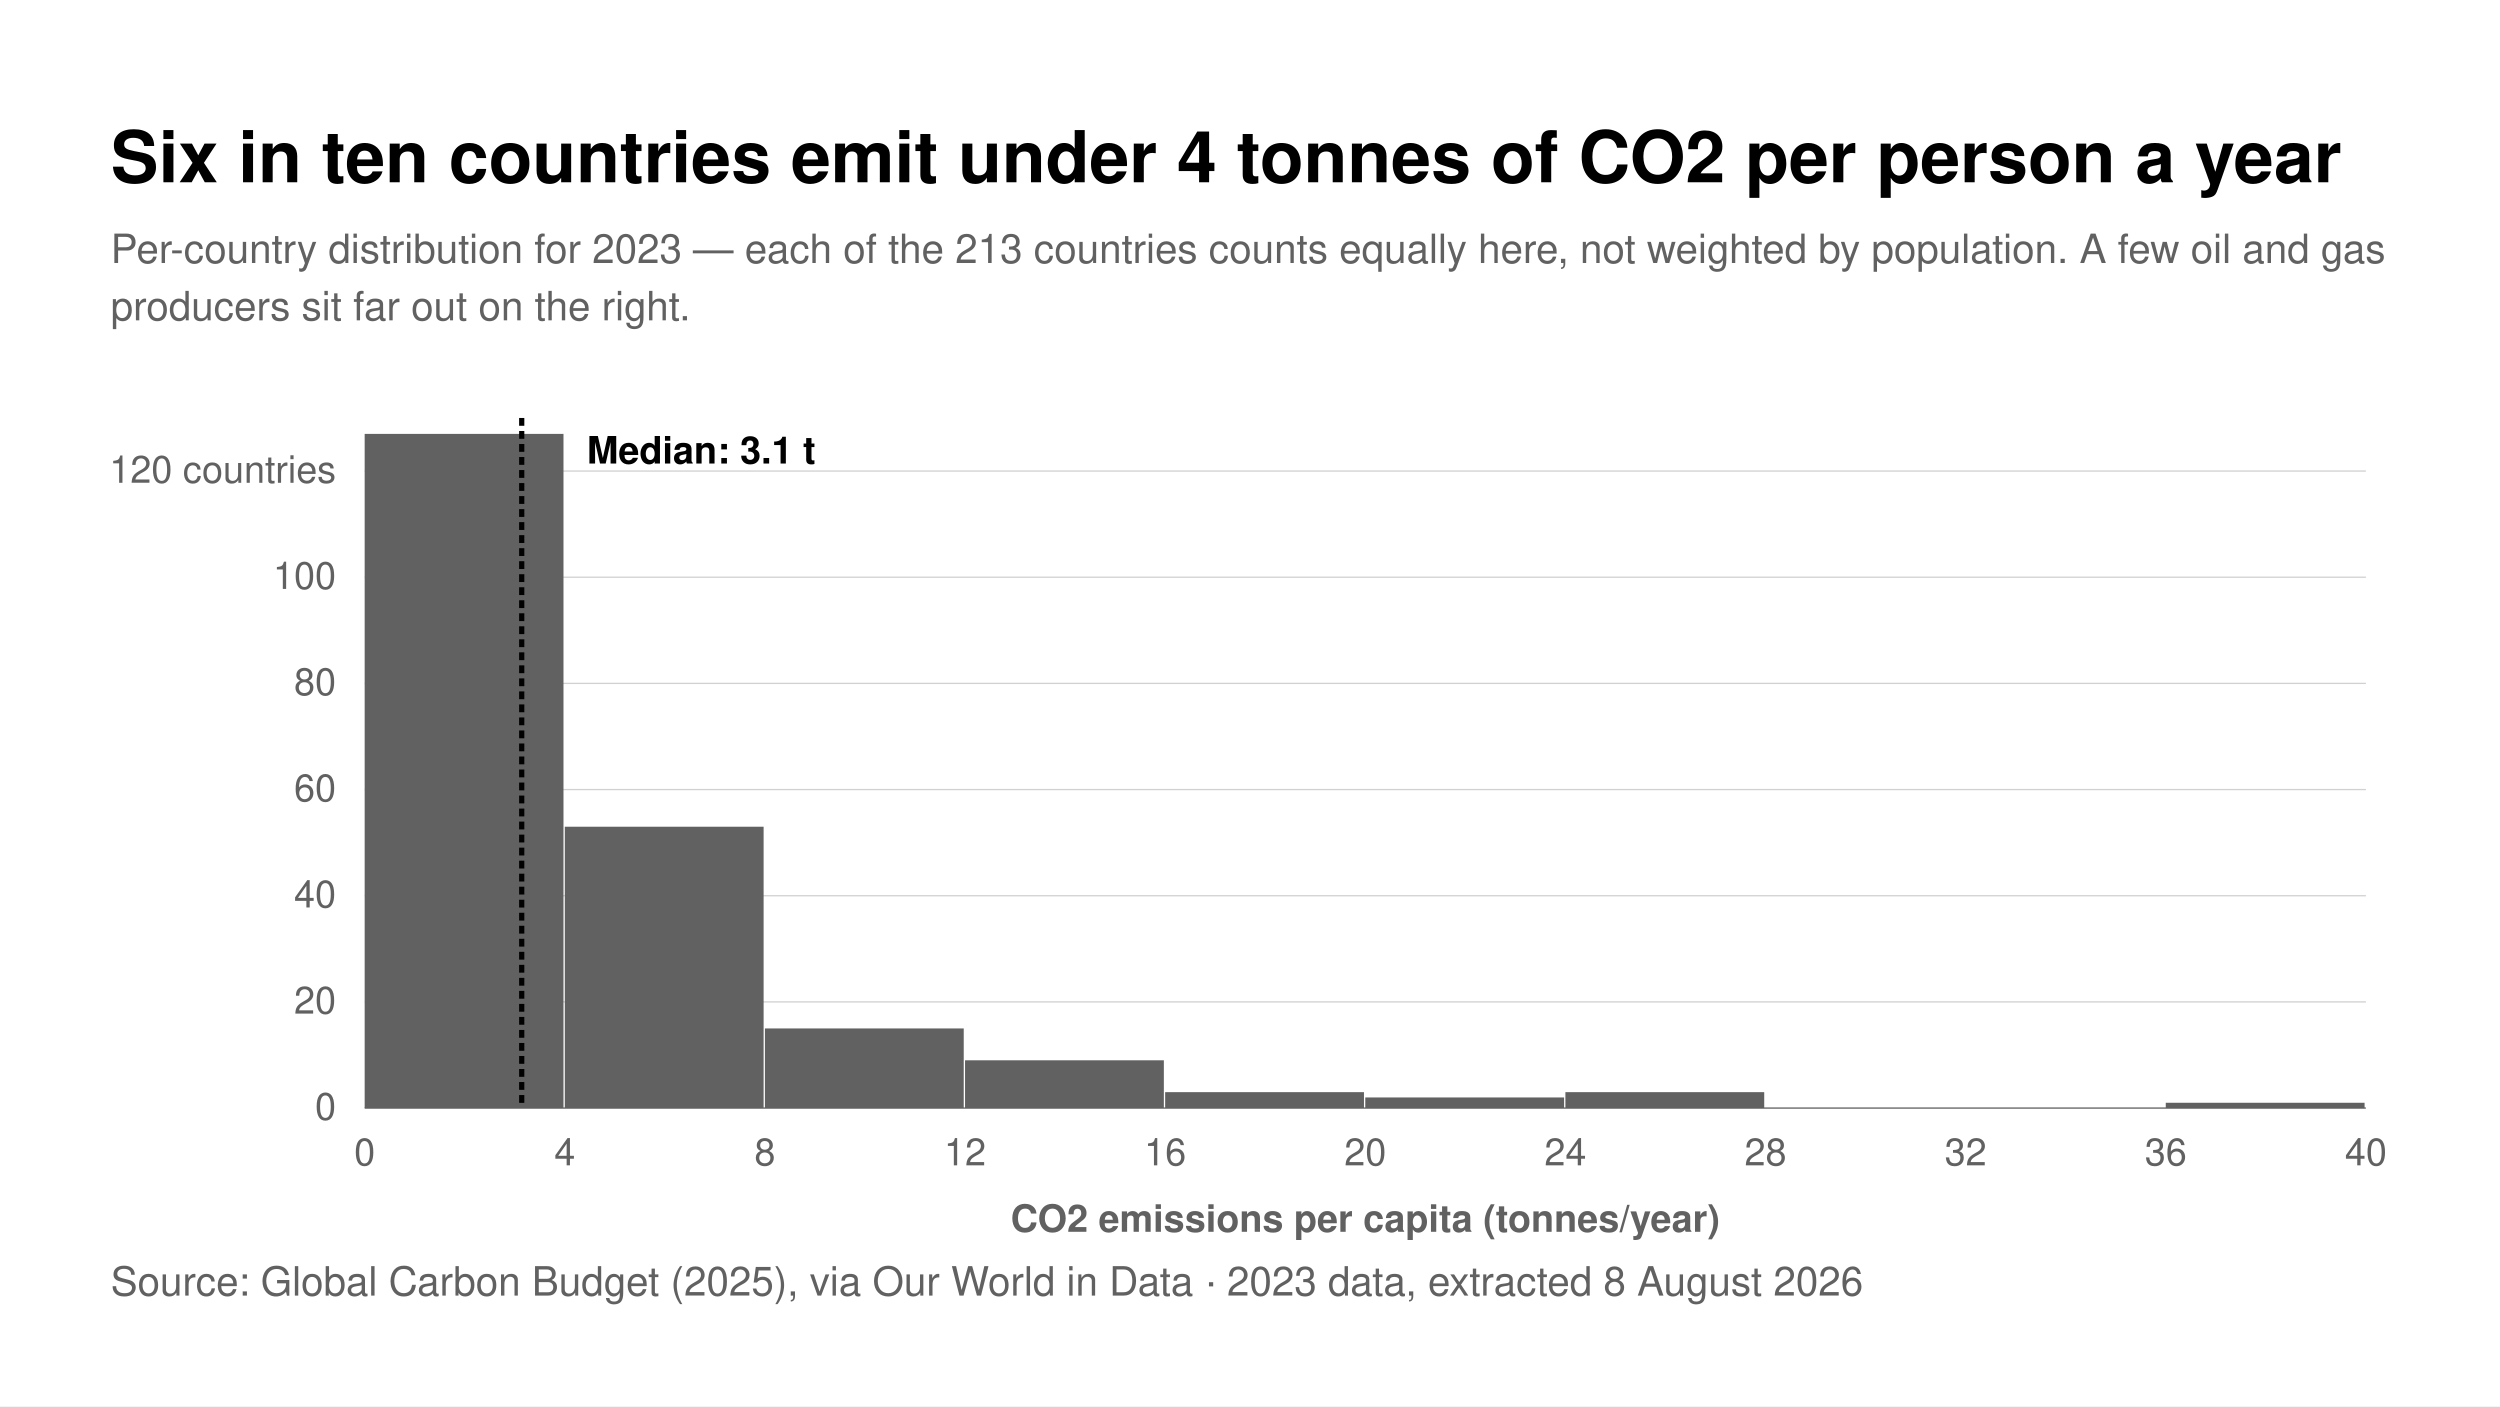
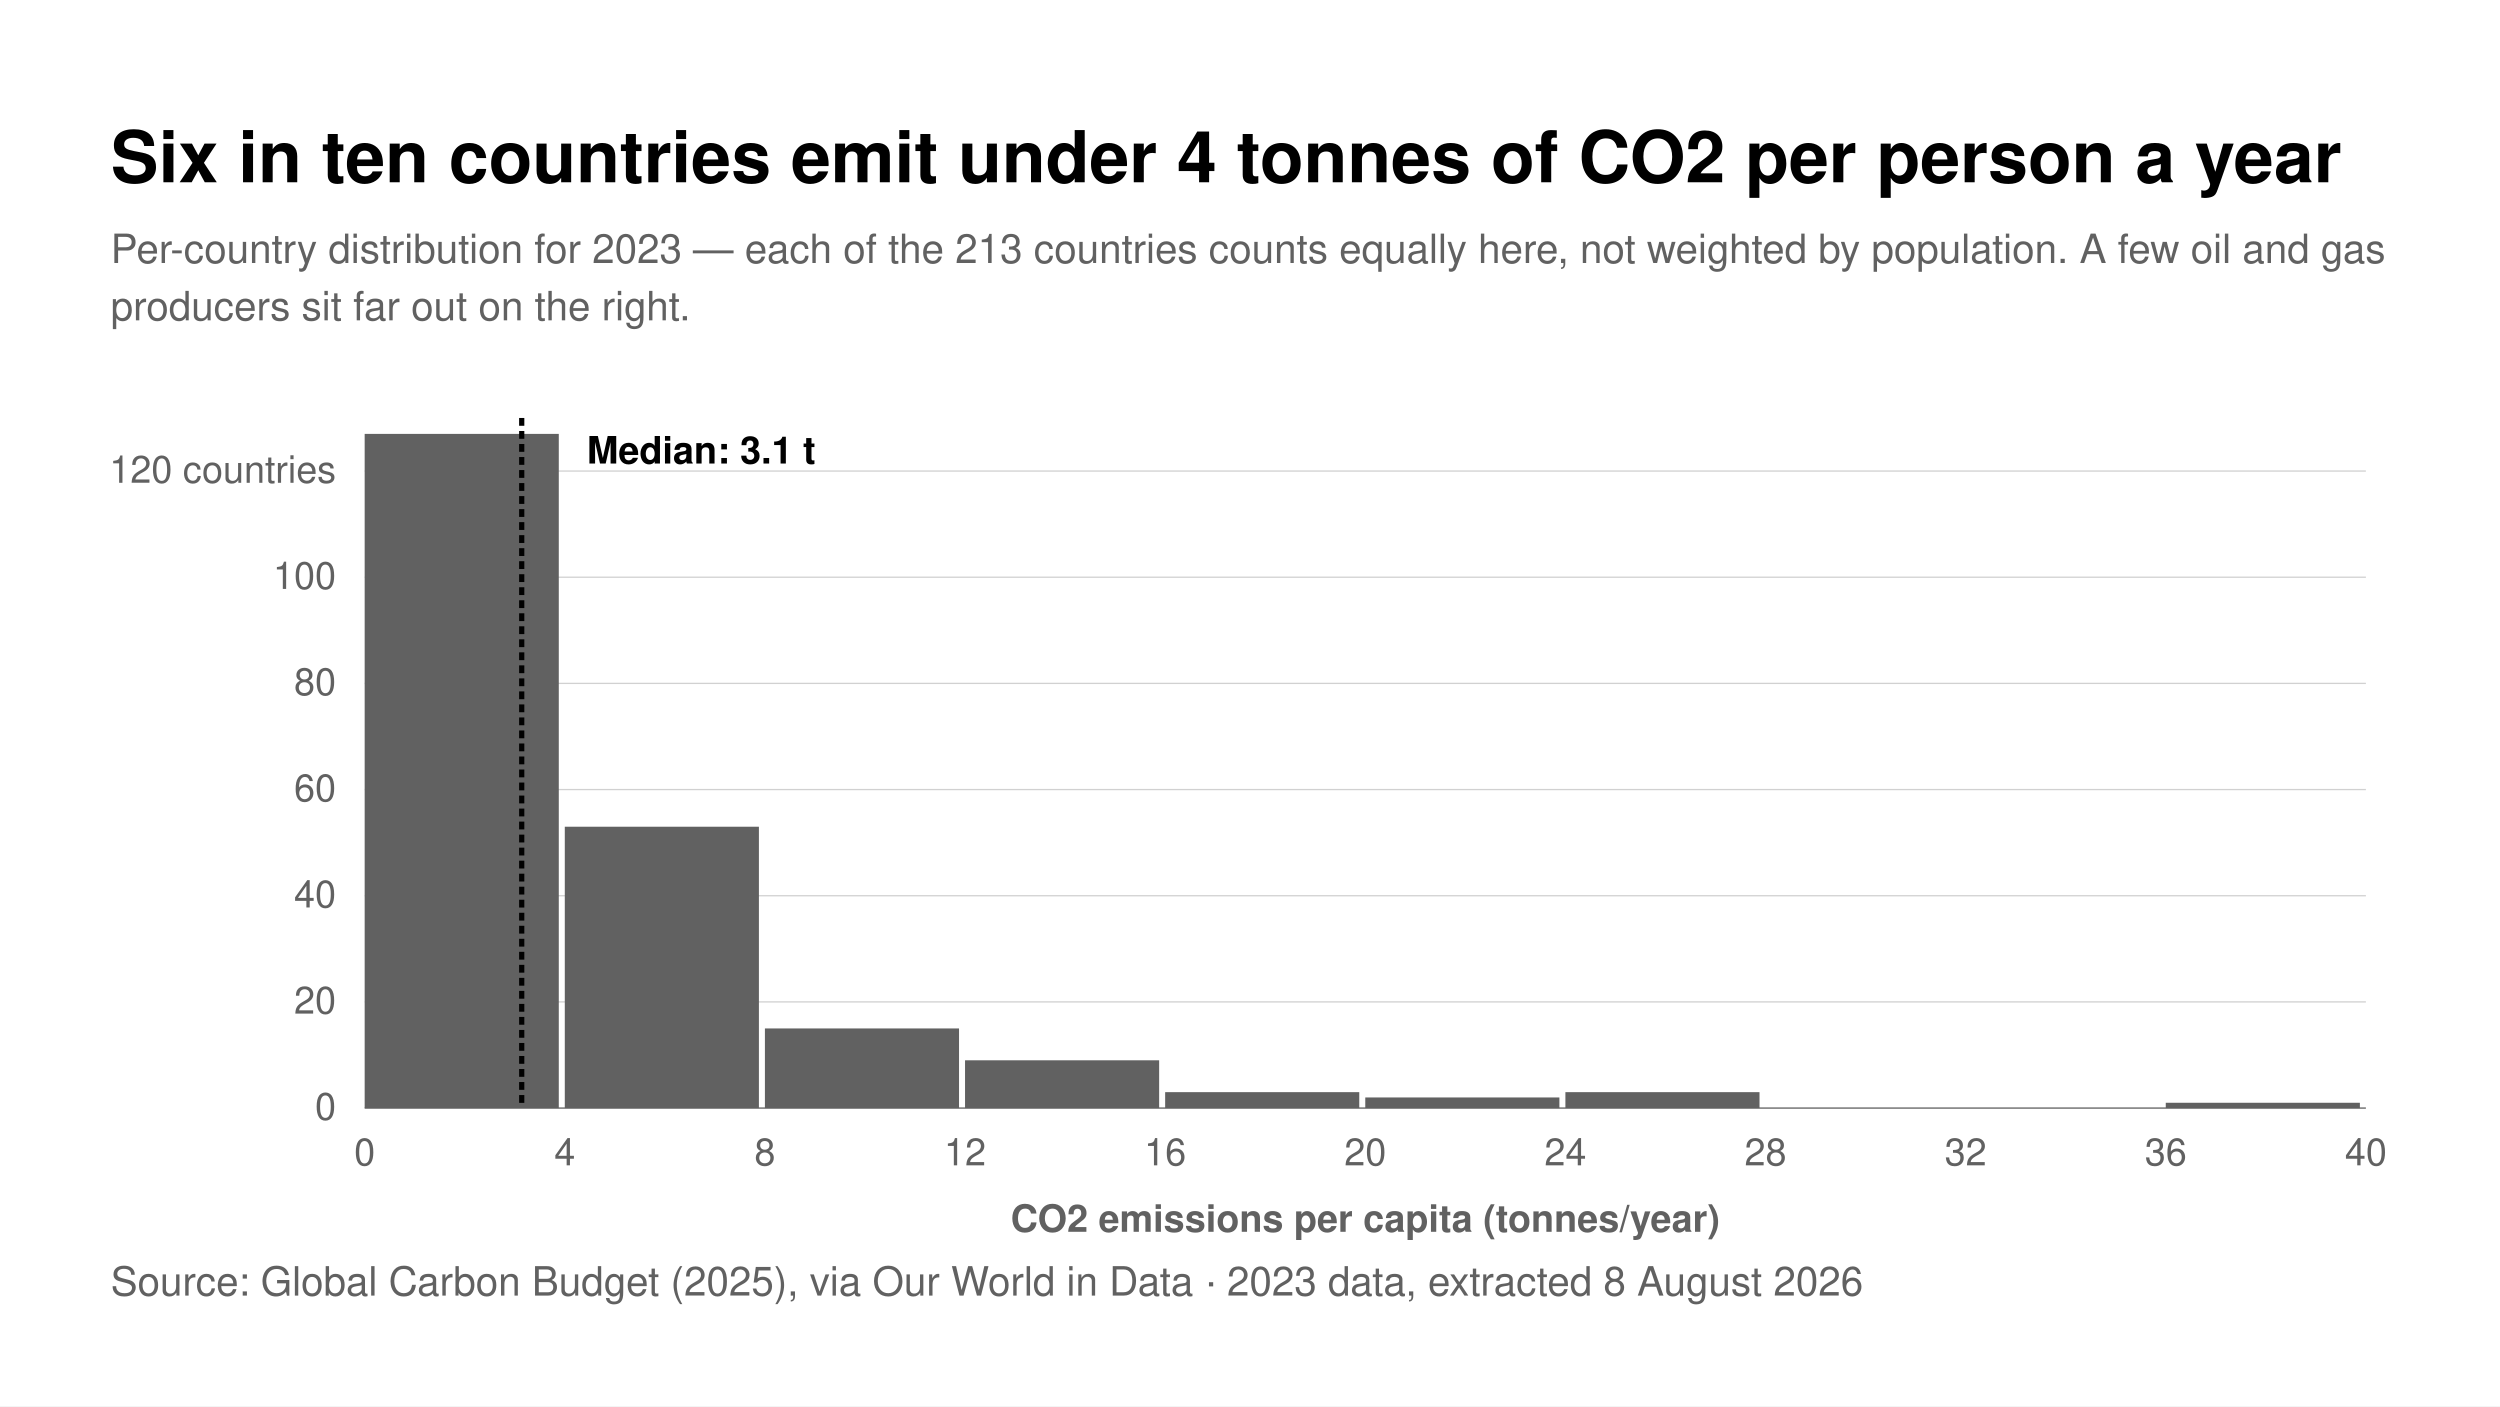
<svg xmlns="http://www.w3.org/2000/svg" width="1920" height="1080" viewBox="0 0 1920 1080" role="img" font-family="Helvetica, Arial, sans-serif">
  <rect x="0" y="0" width="1920" height="1080" fill="#FFFFFF" />
  <text x="85" y="140" fill="#000000" font-size="55" font-weight="700">Six in ten countries emit under 4 tonnes of CO2 per person a year</text>
  <text x="85" y="202" fill="#616161" font-size="31">Per-country distribution for 2023 — each of the 213 countries counts equally here, not weighted by population. A few oil and gas</text>
  <text x="85" y="246" fill="#616161" font-size="31">producers sit far out on the right.</text>
  <text x="85" y="995" fill="#616161" font-size="31">Source: Global Carbon Budget (2025), via Our World in Data · 2023 data, extracted 8 August 2026</text>
  <g>
    <line x1="280.065" x2="1817" y1="851" y2="851" stroke="#616161" stroke-width="1" />
    <text x="258.065" y="860" fill="#616161" font-size="29" text-anchor="end">0</text>
  </g>
  <g>
    <line x1="280.065" x2="1817" y1="769.462" y2="769.462" stroke="#d1d1d1" stroke-width="1" />
    <text x="258.065" y="778.462" fill="#616161" font-size="29" text-anchor="end">20</text>
  </g>
  <g>
    <line x1="280.065" x2="1817" y1="687.923" y2="687.923" stroke="#d1d1d1" stroke-width="1" />
    <text x="258.065" y="696.923" fill="#616161" font-size="29" text-anchor="end">40</text>
  </g>
  <g>
    <line x1="280.065" x2="1817" y1="606.385" y2="606.385" stroke="#d1d1d1" stroke-width="1" />
    <text x="258.065" y="615.385" fill="#616161" font-size="29" text-anchor="end">60</text>
  </g>
  <g>
    <line x1="280.065" x2="1817" y1="524.846" y2="524.846" stroke="#d1d1d1" stroke-width="1" />
    <text x="258.065" y="533.846" fill="#616161" font-size="29" text-anchor="end">80</text>
  </g>
  <g>
    <line x1="280.065" x2="1817" y1="443.308" y2="443.308" stroke="#d1d1d1" stroke-width="1" />
    <text x="258.065" y="452.308" fill="#616161" font-size="29" text-anchor="end">100</text>
  </g>
  <g>
    <line x1="280.065" x2="1817" y1="361.769" y2="361.769" stroke="#d1d1d1" stroke-width="1" />
    <text x="258.065" y="370.769" fill="#616161" font-size="29" text-anchor="end">120 countries</text>
  </g>
-   <rect x="280.065" y="333.231" width="152.693" height="517.769" fill="#616161" />
-   <rect x="433.759" y="634.923" width="152.693" height="216.077" fill="#616161" />
-   <rect x="587.452" y="789.846" width="152.693" height="61.154" fill="#616161" />
-   <rect x="741.146" y="814.308" width="152.693" height="36.692" fill="#616161" />
-   <rect x="894.839" y="838.769" width="152.693" height="12.231" fill="#616161" />
-   <rect x="1048.533" y="842.846" width="152.693" height="8.154" fill="#616161" />
-   <rect x="1202.226" y="838.769" width="152.693" height="12.231" fill="#616161" />
-   <rect x="1355.92" y="851" width="152.693" height="0" fill="#616161" />
-   <rect x="1509.613" y="851" width="152.693" height="0" fill="#616161" />
-   <rect x="1663.307" y="846.923" width="152.693" height="4.077" fill="#616161" />
+   <rect x="280.065" y="333.231" width="149.083" height="517.769" fill="#616161" />
+   <rect x="433.759" y="634.923" width="149.083" height="216.077" fill="#616161" />
+   <rect x="587.452" y="789.846" width="149.083" height="61.154" fill="#616161" />
+   <rect x="741.146" y="814.308" width="149.083" height="36.692" fill="#616161" />
+   <rect x="894.839" y="838.769" width="149.083" height="12.231" fill="#616161" />
+   <rect x="1048.533" y="842.846" width="149.083" height="8.154" fill="#616161" />
+   <rect x="1202.226" y="838.769" width="149.083" height="12.231" fill="#616161" />
+   <rect x="1355.92" y="851" width="149.083" height="0" fill="#616161" />
+   <rect x="1509.613" y="851" width="149.083" height="0" fill="#616161" />
+   <rect x="1663.307" y="846.923" width="149.083" height="4.077" fill="#616161" />
  <text x="280.065" y="895" fill="#616161" font-size="29" text-anchor="middle">0</text>
  <text x="433.759" y="895" fill="#616161" font-size="29" text-anchor="middle">4</text>
  <text x="587.452" y="895" fill="#616161" font-size="29" text-anchor="middle">8</text>
  <text x="741.146" y="895" fill="#616161" font-size="29" text-anchor="middle">12</text>
  <text x="894.839" y="895" fill="#616161" font-size="29" text-anchor="middle">16</text>
  <text x="1048.533" y="895" fill="#616161" font-size="29" text-anchor="middle">20</text>
  <text x="1202.226" y="895" fill="#616161" font-size="29" text-anchor="middle">24</text>
  <text x="1355.92" y="895" fill="#616161" font-size="29" text-anchor="middle">28</text>
  <text x="1509.613" y="895" fill="#616161" font-size="29" text-anchor="middle">32</text>
  <text x="1663.307" y="895" fill="#616161" font-size="29" text-anchor="middle">36</text>
  <text x="1817" y="895" fill="#616161" font-size="29" text-anchor="middle">40</text>
  <text x="1048.533" y="946" fill="#616161" font-size="29" font-weight="600" text-anchor="middle">CO2 emissions per capita (tonnes/year)</text>
  <line x1="400.683" x2="400.683" y1="321" y2="851" stroke="#000000" stroke-width="4" stroke-dasharray="6 4" />
  <text x="450.759" y="356" fill="#000000" font-size="29" font-weight="700">Median: 3.1 t</text>
</svg>
